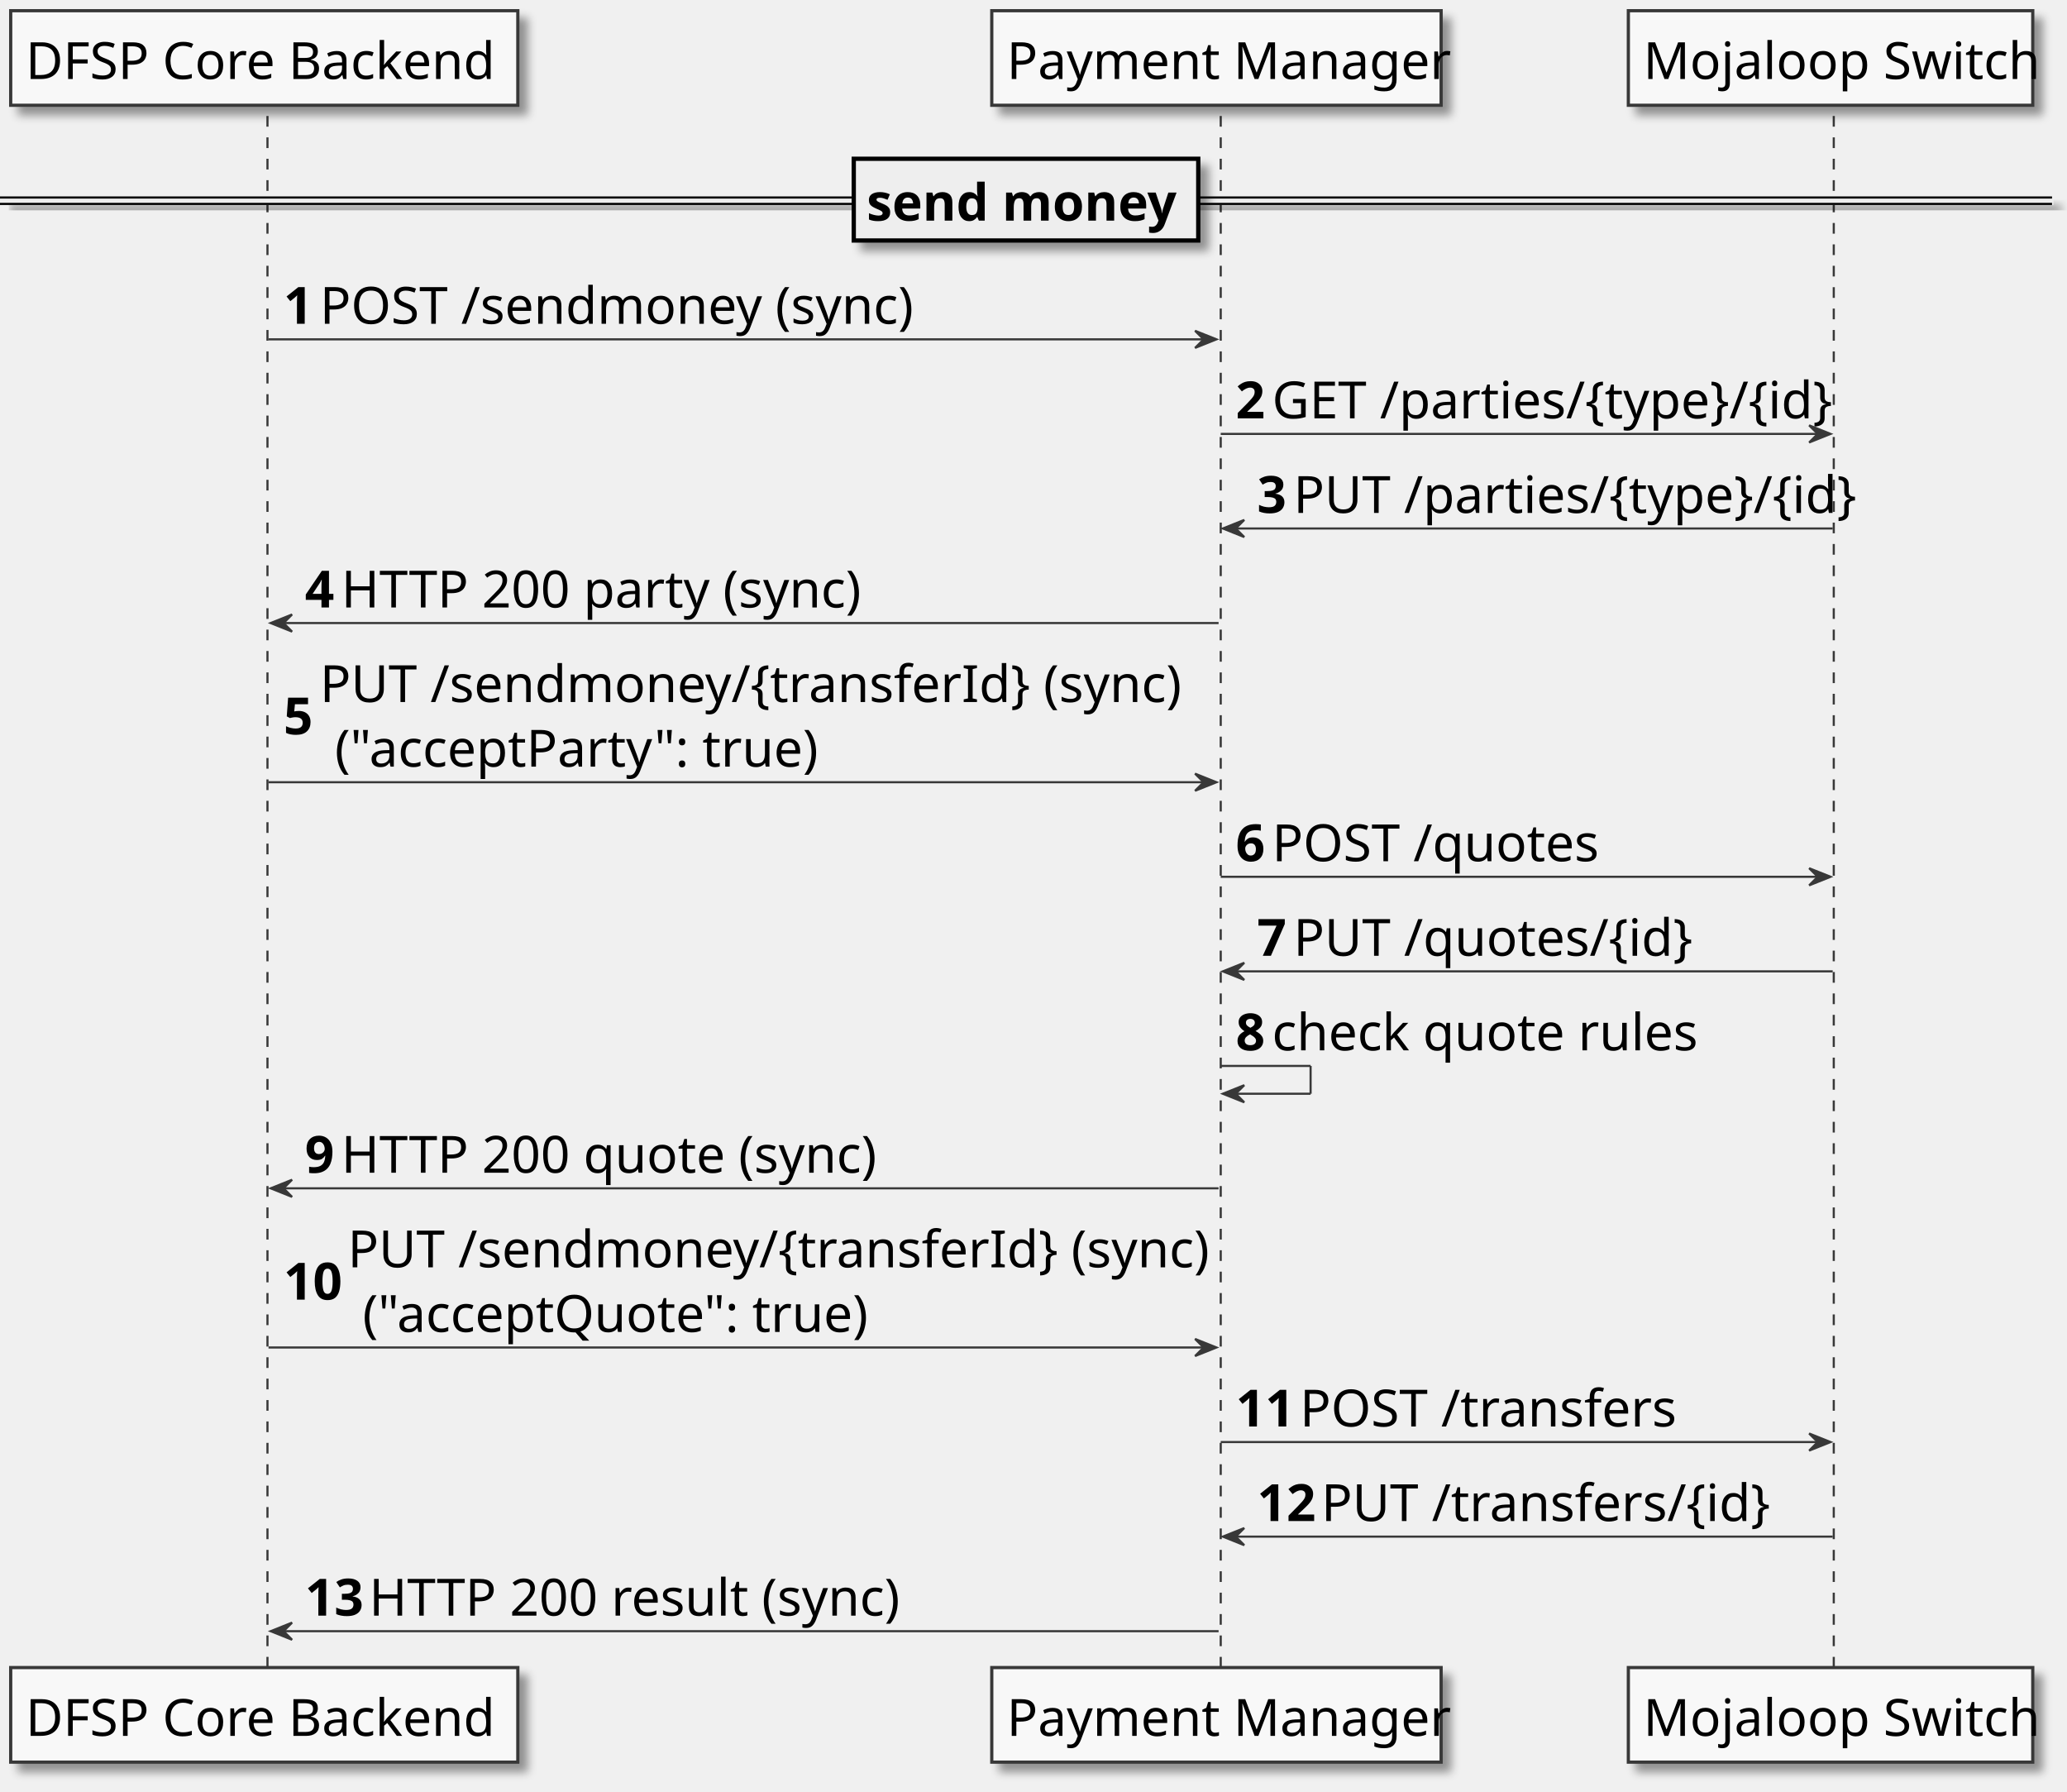
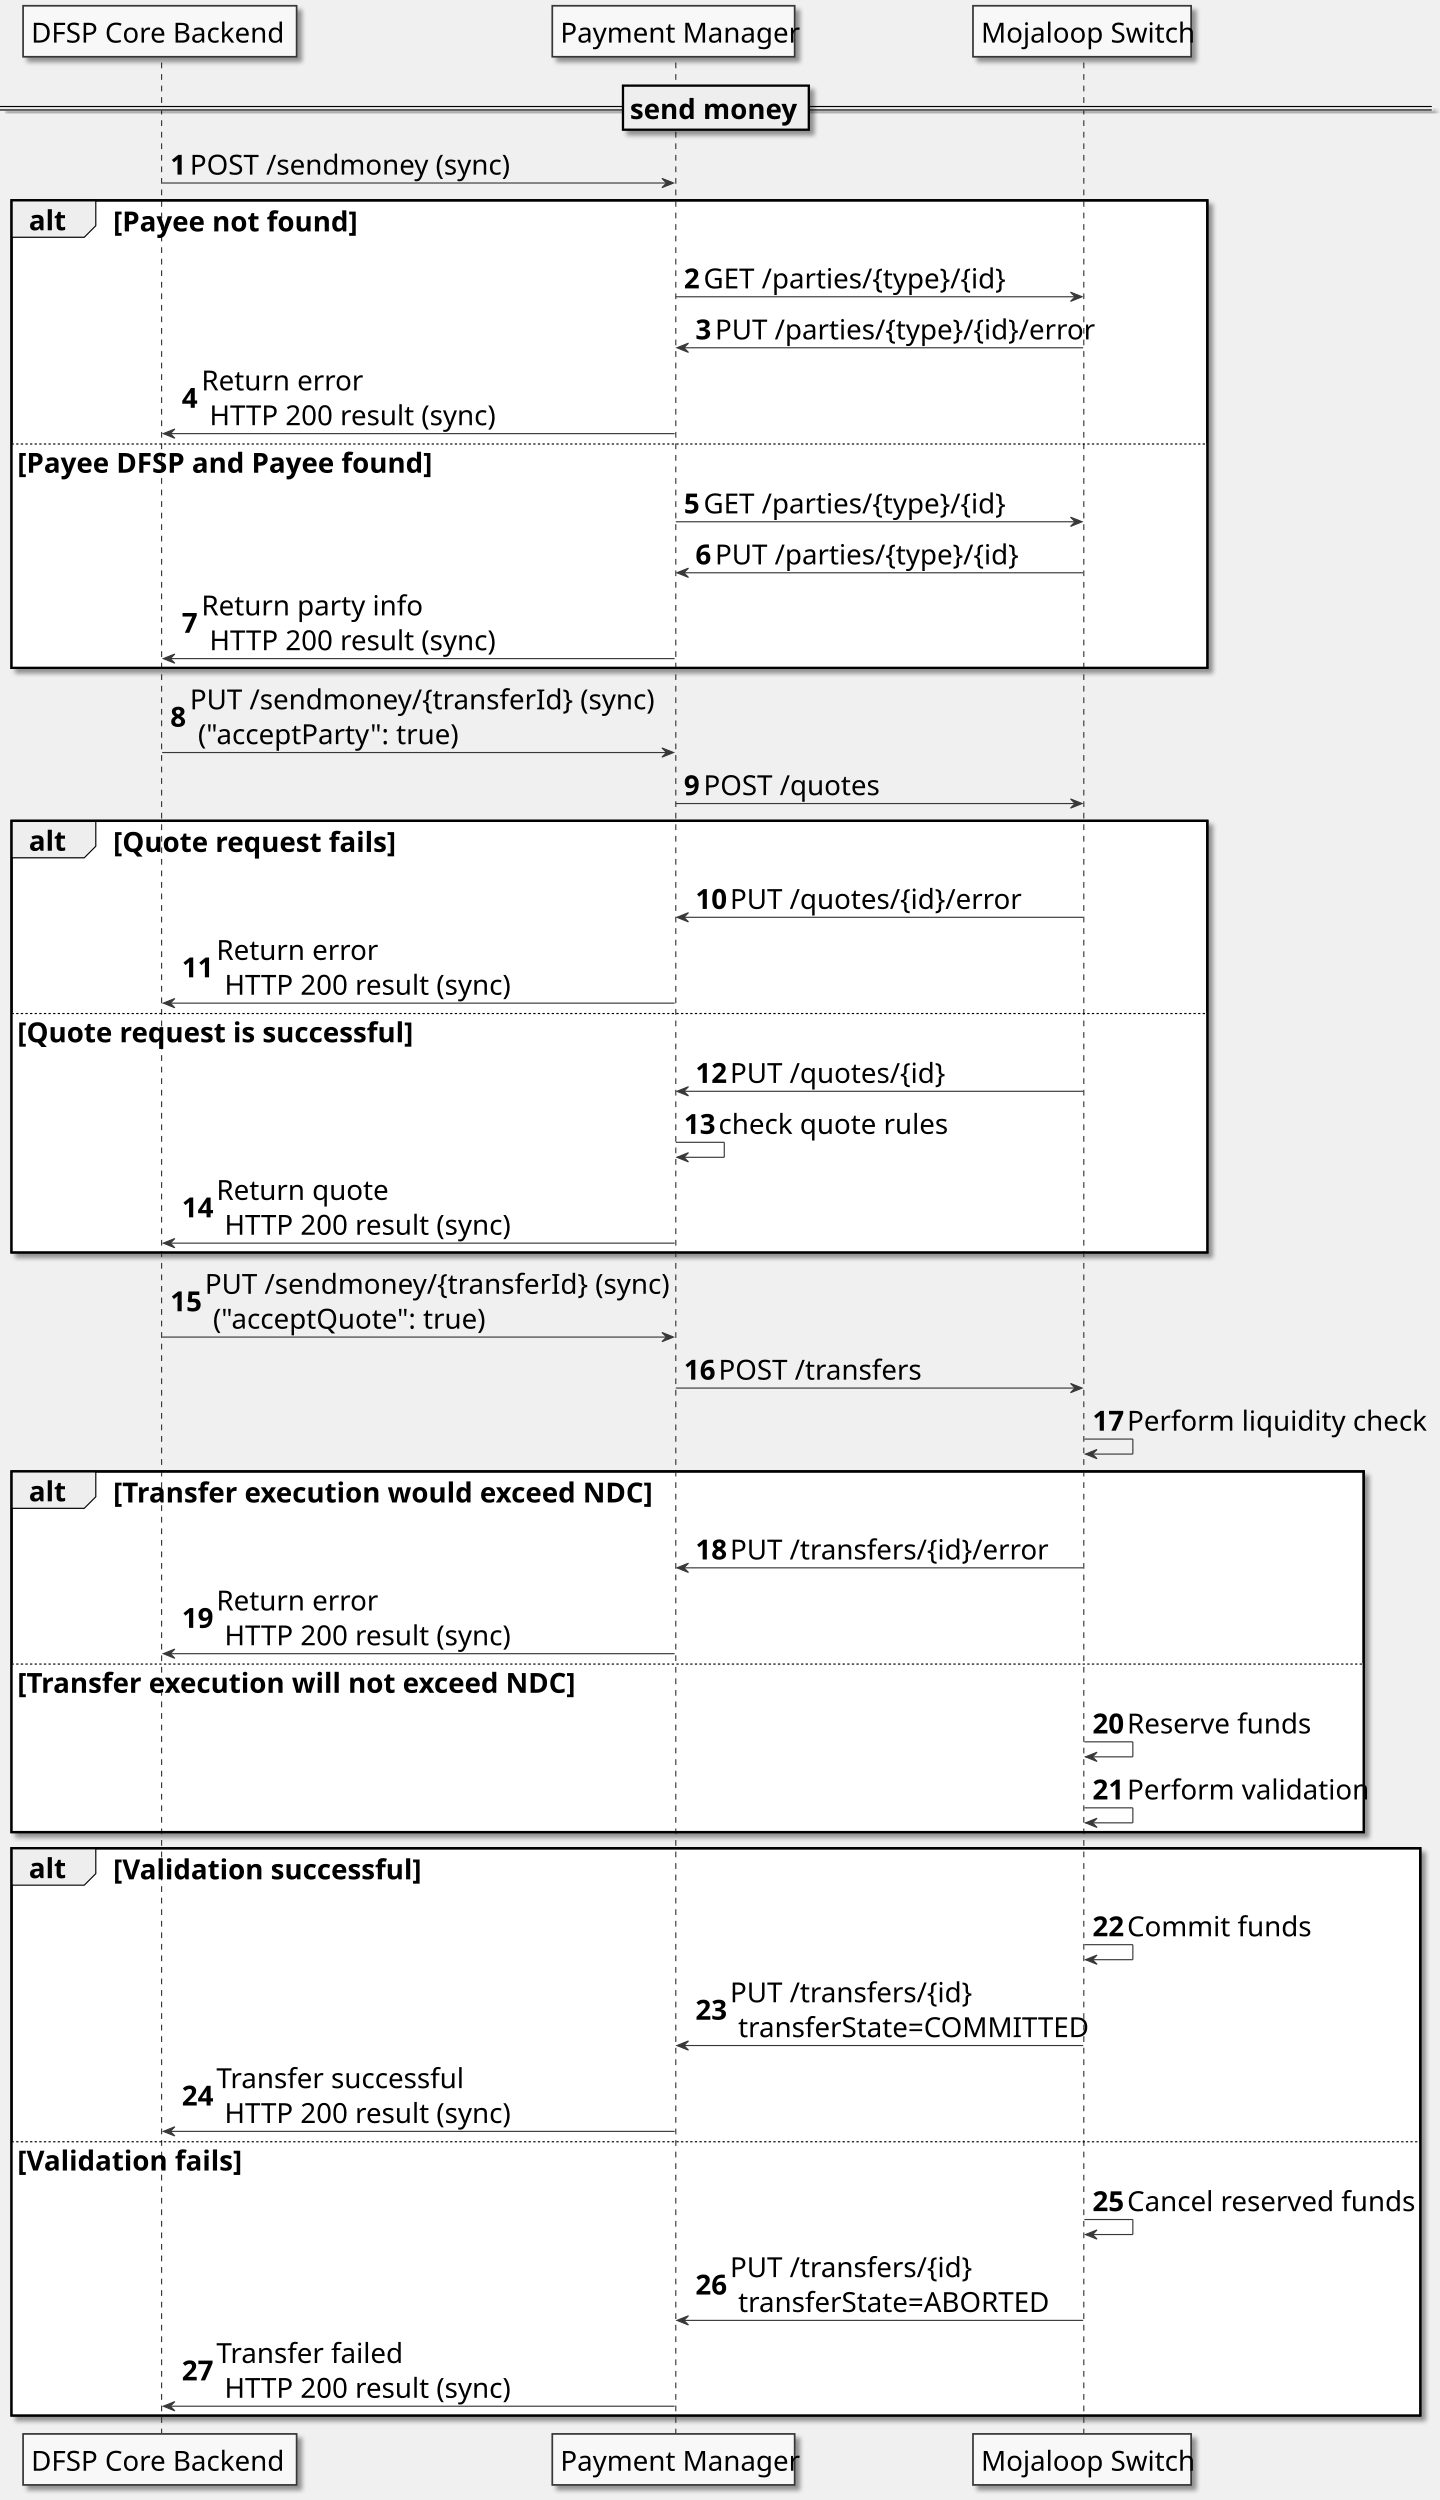
- <svg xmlns="http://www.w3.org/2000/svg" contentScriptType="application/ecmascript" contentStyleType="text/css" height="837px" preserveAspectRatio="none" style="width:966px;height:837px;" version="1.1" viewBox="0 0 966 837" width="966px" zoomAndPan="magnify">
+ <svg xmlns="http://www.w3.org/2000/svg" contentScriptType="application/ecmascript" contentStyleType="text/css" height="2166px" preserveAspectRatio="none" style="width:1247px;height:2166px;" version="1.1" viewBox="0 0 1247 2166" width="1247px" zoomAndPan="magnify">
  <defs>
-     <filter height="300%" id="f5nk1uqqfyh47" width="300%" x="-1" y="-1">
+     <filter height="300%" id="f71guqz1k6q8d" width="300%" x="-1" y="-1">
      <feGaussianBlur result="blurOut" stdDeviation="2.0" />
      <feColorMatrix in="blurOut" result="blurOut2" type="matrix" values="0 0 0 0 0 0 0 0 0 0 0 0 0 0 0 0 0 0 .4 0" />
      <feOffset dx="4.0" dy="4.0" in="blurOut2" result="blurOut3" />
      <feBlend in="SourceGraphic" in2="blurOut3" mode="normal" />
    </filter>
  </defs>
  <g>
-     <line style="stroke:#383838;stroke-width:1.0;stroke-dasharray:5.0,5.0;" x1="125" x2="125" y1="54.188" y2="780.188" />
-     <line style="stroke:#383838;stroke-width:1.0;stroke-dasharray:5.0,5.0;" x1="570.5" x2="570.5" y1="54.188" y2="780.188" />
-     <line style="stroke:#383838;stroke-width:1.0;stroke-dasharray:5.0,5.0;" x1="857" x2="857" y1="54.188" y2="780.188" />
-     <rect fill="#F8F8F8" filter="url(#f5nk1uqqfyh47)" height="44.188" style="stroke:#383838;stroke-width:1.5;" width="237" x="5" y="5" />
-     <text fill="#000000" font-family="sans-serif" font-size="24" lengthAdjust="spacing" textLength="223" x="12" y="36.914">DFSP Core Backend</text>
-     <rect fill="#F8F8F8" filter="url(#f5nk1uqqfyh47)" height="44.188" style="stroke:#383838;stroke-width:1.5;" width="237" x="5" y="779.188" />
-     <text fill="#000000" font-family="sans-serif" font-size="24" lengthAdjust="spacing" textLength="223" x="12" y="811.102">DFSP Core Backend</text>
-     <rect fill="#F8F8F8" filter="url(#f5nk1uqqfyh47)" height="44.188" style="stroke:#383838;stroke-width:1.5;" width="210" x="463.5" y="5" />
-     <text fill="#000000" font-family="sans-serif" font-size="24" lengthAdjust="spacing" textLength="196" x="470.5" y="36.914">Payment Manager</text>
-     <rect fill="#F8F8F8" filter="url(#f5nk1uqqfyh47)" height="44.188" style="stroke:#383838;stroke-width:1.5;" width="210" x="463.5" y="779.188" />
-     <text fill="#000000" font-family="sans-serif" font-size="24" lengthAdjust="spacing" textLength="196" x="470.5" y="811.102">Payment Manager</text>
-     <rect fill="#F8F8F8" filter="url(#f5nk1uqqfyh47)" height="44.188" style="stroke:#383838;stroke-width:1.5;" width="189" x="761" y="5" />
-     <text fill="#000000" font-family="sans-serif" font-size="24" lengthAdjust="spacing" textLength="175" x="768" y="36.914">Mojaloop Switch</text>
-     <rect fill="#F8F8F8" filter="url(#f5nk1uqqfyh47)" height="44.188" style="stroke:#383838;stroke-width:1.5;" width="189" x="761" y="779.188" />
-     <text fill="#000000" font-family="sans-serif" font-size="24" lengthAdjust="spacing" textLength="175" x="768" y="811.102">Mojaloop Switch</text>
-     <rect fill="#EEEEEE" filter="url(#f5nk1uqqfyh47)" height="3" style="stroke:#EEEEEE;stroke-width:1.0;" width="959" x="0" y="92.281" />
-     <line style="stroke:#000000;stroke-width:1.0;" x1="0" x2="959" y1="92.281" y2="92.281" />
-     <line style="stroke:#000000;stroke-width:1.0;" x1="0" x2="959" y1="95.281" y2="95.281" />
-     <rect fill="#EEEEEE" filter="url(#f5nk1uqqfyh47)" height="38.188" style="stroke:#000000;stroke-width:2.0;" width="161" x="399" y="74.188" />
-     <text fill="#000000" font-family="sans-serif" font-size="24" font-weight="bold" lengthAdjust="spacing" textLength="140" x="405" y="103.102">send money</text>
-     <polygon fill="#383838" points="558.5,154.562,568.5,158.562,558.5,162.562,562.5,158.562" style="stroke:#383838;stroke-width:1.0;" />
-     <line style="stroke:#383838;stroke-width:1.0;" x1="125.5" x2="564.5" y1="158.562" y2="158.562" />
-     <text fill="#000000" font-family="sans-serif" font-size="24" font-weight="bold" lengthAdjust="spacing" textLength="13" x="132.5" y="151.289">1</text>
-     <text fill="#000000" font-family="sans-serif" font-size="24" lengthAdjust="spacing" textLength="277" x="149.5" y="151.289">POST /sendmoney (sync)</text>
-     <polygon fill="#383838" points="845.5,198.75,855.5,202.75,845.5,206.75,849.5,202.75" style="stroke:#383838;stroke-width:1.0;" />
-     <line style="stroke:#383838;stroke-width:1.0;" x1="570.5" x2="851.5" y1="202.75" y2="202.75" />
-     <text fill="#000000" font-family="sans-serif" font-size="24" font-weight="bold" lengthAdjust="spacing" textLength="13" x="577.5" y="195.477">2</text>
-     <text fill="#000000" font-family="sans-serif" font-size="24" lengthAdjust="spacing" textLength="246" x="594.5" y="195.477">GET /parties/{type}/{id}</text>
-     <polygon fill="#383838" points="581.5,242.938,571.5,246.938,581.5,250.938,577.5,246.938" style="stroke:#383838;stroke-width:1.0;" />
-     <line style="stroke:#383838;stroke-width:1.0;" x1="575.5" x2="856.5" y1="246.938" y2="246.938" />
-     <text fill="#000000" font-family="sans-serif" font-size="24" font-weight="bold" lengthAdjust="spacing" textLength="13" x="587.5" y="239.664">3</text>
-     <text fill="#000000" font-family="sans-serif" font-size="24" lengthAdjust="spacing" textLength="244" x="604.5" y="239.664">PUT /parties/{type}/{id}</text>
-     <polygon fill="#383838" points="136.5,287.125,126.5,291.125,136.5,295.125,132.5,291.125" style="stroke:#383838;stroke-width:1.0;" />
-     <line style="stroke:#383838;stroke-width:1.0;" x1="130.5" x2="569.5" y1="291.125" y2="291.125" />
-     <text fill="#000000" font-family="sans-serif" font-size="24" font-weight="bold" lengthAdjust="spacing" textLength="13" x="142.5" y="283.852">4</text>
-     <text fill="#000000" font-family="sans-serif" font-size="24" lengthAdjust="spacing" textLength="241" x="159.5" y="283.852">HTTP 200 party (sync)</text>
-     <polygon fill="#383838" points="558.5,361.5,568.5,365.5,558.5,369.5,562.5,365.5" style="stroke:#383838;stroke-width:1.0;" />
-     <line style="stroke:#383838;stroke-width:1.0;" x1="125.5" x2="564.5" y1="365.5" y2="365.5" />
-     <text fill="#000000" font-family="sans-serif" font-size="24" font-weight="bold" lengthAdjust="spacing" textLength="13" x="132.5" y="343.133">5</text>
-     <text fill="#000000" font-family="sans-serif" font-size="24" lengthAdjust="spacing" textLength="384" x="149.5" y="328.039">PUT /sendmoney/{transferId} (sync)</text>
-     <text fill="#000000" font-family="sans-serif" font-size="24" lengthAdjust="spacing" textLength="217" x="156.5" y="358.227">("acceptParty": true)</text>
-     <polygon fill="#383838" points="845.5,405.688,855.5,409.688,845.5,413.688,849.5,409.688" style="stroke:#383838;stroke-width:1.0;" />
-     <line style="stroke:#383838;stroke-width:1.0;" x1="570.5" x2="851.5" y1="409.688" y2="409.688" />
-     <text fill="#000000" font-family="sans-serif" font-size="24" font-weight="bold" lengthAdjust="spacing" textLength="13" x="577.5" y="402.414">6</text>
-     <text fill="#000000" font-family="sans-serif" font-size="24" lengthAdjust="spacing" textLength="152" x="594.5" y="402.414">POST /quotes</text>
-     <polygon fill="#383838" points="581.5,449.875,571.5,453.875,581.5,457.875,577.5,453.875" style="stroke:#383838;stroke-width:1.0;" />
-     <line style="stroke:#383838;stroke-width:1.0;" x1="575.5" x2="856.5" y1="453.875" y2="453.875" />
-     <text fill="#000000" font-family="sans-serif" font-size="24" font-weight="bold" lengthAdjust="spacing" textLength="13" x="587.5" y="446.602">7</text>
-     <text fill="#000000" font-family="sans-serif" font-size="24" lengthAdjust="spacing" textLength="176" x="604.5" y="446.602">PUT /quotes/{id}</text>
-     <line style="stroke:#383838;stroke-width:1.0;" x1="570.5" x2="612.5" y1="498.062" y2="498.062" />
-     <line style="stroke:#383838;stroke-width:1.0;" x1="612.5" x2="612.5" y1="498.062" y2="511.062" />
-     <line style="stroke:#383838;stroke-width:1.0;" x1="571.5" x2="612.5" y1="511.062" y2="511.062" />
-     <polygon fill="#383838" points="581.5,507.062,571.5,511.062,581.5,515.062,577.5,511.062" style="stroke:#383838;stroke-width:1.0;" />
-     <text fill="#000000" font-family="sans-serif" font-size="24" font-weight="bold" lengthAdjust="spacing" textLength="13" x="577.5" y="490.789">8</text>
-     <text fill="#000000" font-family="sans-serif" font-size="24" lengthAdjust="spacing" textLength="191" x="594.5" y="490.789">check quote rules</text>
-     <polygon fill="#383838" points="136.5,551.25,126.5,555.25,136.5,559.25,132.5,555.25" style="stroke:#383838;stroke-width:1.0;" />
-     <line style="stroke:#383838;stroke-width:1.0;" x1="130.5" x2="569.5" y1="555.25" y2="555.25" />
-     <text fill="#000000" font-family="sans-serif" font-size="24" font-weight="bold" lengthAdjust="spacing" textLength="13" x="142.5" y="547.977">9</text>
-     <text fill="#000000" font-family="sans-serif" font-size="24" lengthAdjust="spacing" textLength="248" x="159.5" y="547.977">HTTP 200 quote (sync)</text>
-     <polygon fill="#383838" points="558.5,625.625,568.5,629.625,558.5,633.625,562.5,629.625" style="stroke:#383838;stroke-width:1.0;" />
-     <line style="stroke:#383838;stroke-width:1.0;" x1="125.5" x2="564.5" y1="629.625" y2="629.625" />
-     <text fill="#000000" font-family="sans-serif" font-size="24" font-weight="bold" lengthAdjust="spacing" textLength="26" x="132.5" y="607.258">10</text>
-     <text fill="#000000" font-family="sans-serif" font-size="24" lengthAdjust="spacing" textLength="384" x="162.5" y="592.164">PUT /sendmoney/{transferId} (sync)</text>
-     <text fill="#000000" font-family="sans-serif" font-size="24" lengthAdjust="spacing" textLength="227" x="169.5" y="622.352">("acceptQuote": true)</text>
-     <polygon fill="#383838" points="845.5,669.812,855.5,673.812,845.5,677.812,849.5,673.812" style="stroke:#383838;stroke-width:1.0;" />
-     <line style="stroke:#383838;stroke-width:1.0;" x1="570.5" x2="851.5" y1="673.812" y2="673.812" />
-     <text fill="#000000" font-family="sans-serif" font-size="24" font-weight="bold" lengthAdjust="spacing" textLength="26" x="577.5" y="666.539">11</text>
-     <text fill="#000000" font-family="sans-serif" font-size="24" lengthAdjust="spacing" textLength="173" x="607.5" y="666.539">POST /transfers</text>
-     <polygon fill="#383838" points="581.5,714,571.5,718,581.5,722,577.5,718" style="stroke:#383838;stroke-width:1.0;" />
-     <line style="stroke:#383838;stroke-width:1.0;" x1="575.5" x2="856.5" y1="718" y2="718" />
-     <text fill="#000000" font-family="sans-serif" font-size="24" font-weight="bold" lengthAdjust="spacing" textLength="26" x="587.5" y="710.727">12</text>
-     <text fill="#000000" font-family="sans-serif" font-size="24" lengthAdjust="spacing" textLength="197" x="617.5" y="710.727">PUT /transfers/{id}</text>
-     <polygon fill="#383838" points="136.5,758.188,126.5,762.188,136.5,766.188,132.5,762.188" style="stroke:#383838;stroke-width:1.0;" />
-     <line style="stroke:#383838;stroke-width:1.0;" x1="130.5" x2="569.5" y1="762.188" y2="762.188" />
-     <text fill="#000000" font-family="sans-serif" font-size="24" font-weight="bold" lengthAdjust="spacing" textLength="26" x="142.5" y="754.914">13</text>
-     <text fill="#000000" font-family="sans-serif" font-size="24" lengthAdjust="spacing" textLength="247" x="172.5" y="754.914">HTTP 200 result (sync)</text>
+     <rect fill="#FFFFFF" filter="url(#f71guqz1k6q8d)" height="405.062" style="stroke:#000000;stroke-width:2.0;" width="1036" x="10" y="173.562" />
+     <rect fill="#FFFFFF" height="194.938" style="stroke:none;stroke-width:1.0;" width="1036" x="10" y="383.688" />
+     <rect fill="#FFFFFF" filter="url(#f71guqz1k6q8d)" height="373.875" style="stroke:#000000;stroke-width:2.0;" width="1036" x="10" y="711.188" />
+     <rect fill="#FFFFFF" height="207.938" style="stroke:none;stroke-width:1.0;" width="1036" x="10" y="877.125" />
+     <rect fill="#FFFFFF" filter="url(#f71guqz1k6q8d)" height="312.5" style="stroke:#000000;stroke-width:2.0;" width="1171.5" x="10" y="1274.812" />
+     <rect fill="#FFFFFF" height="146.562" style="stroke:none;stroke-width:1.0;" width="1171.5" x="10" y="1440.75" />
+     <rect fill="#FFFFFF" filter="url(#f71guqz1k6q8d)" height="491.438" style="stroke:#000000;stroke-width:2.0;" width="1220.5" x="10" y="1601.312" />
+     <rect fill="#FFFFFF" height="238.125" style="stroke:none;stroke-width:1.0;" width="1220.5" x="10" y="1854.625" />
+     <line style="stroke:#383838;stroke-width:1.0;stroke-dasharray:5.0,5.0;" x1="140" x2="140" y1="54.188" y2="2109.75" />
+     <line style="stroke:#383838;stroke-width:1.0;stroke-dasharray:5.0,5.0;" x1="585.5" x2="585.5" y1="54.188" y2="2109.75" />
+     <line style="stroke:#383838;stroke-width:1.0;stroke-dasharray:5.0,5.0;" x1="939" x2="939" y1="54.188" y2="2109.75" />
+     <rect fill="#F8F8F8" filter="url(#f71guqz1k6q8d)" height="44.188" style="stroke:#383838;stroke-width:1.5;" width="237" x="20" y="5" />
+     <text fill="#000000" font-family="sans-serif" font-size="24" lengthAdjust="spacing" textLength="223" x="27" y="36.914">DFSP Core Backend</text>
+     <rect fill="#F8F8F8" filter="url(#f71guqz1k6q8d)" height="44.188" style="stroke:#383838;stroke-width:1.5;" width="237" x="20" y="2108.75" />
+     <text fill="#000000" font-family="sans-serif" font-size="24" lengthAdjust="spacing" textLength="223" x="27" y="2140.664">DFSP Core Backend</text>
+     <rect fill="#F8F8F8" filter="url(#f71guqz1k6q8d)" height="44.188" style="stroke:#383838;stroke-width:1.5;" width="210" x="478.5" y="5" />
+     <text fill="#000000" font-family="sans-serif" font-size="24" lengthAdjust="spacing" textLength="196" x="485.5" y="36.914">Payment Manager</text>
+     <rect fill="#F8F8F8" filter="url(#f71guqz1k6q8d)" height="44.188" style="stroke:#383838;stroke-width:1.5;" width="210" x="478.5" y="2108.75" />
+     <text fill="#000000" font-family="sans-serif" font-size="24" lengthAdjust="spacing" textLength="196" x="485.5" y="2140.664">Payment Manager</text>
+     <rect fill="#F8F8F8" filter="url(#f71guqz1k6q8d)" height="44.188" style="stroke:#383838;stroke-width:1.5;" width="189" x="843" y="5" />
+     <text fill="#000000" font-family="sans-serif" font-size="24" lengthAdjust="spacing" textLength="175" x="850" y="36.914">Mojaloop Switch</text>
+     <rect fill="#F8F8F8" filter="url(#f71guqz1k6q8d)" height="44.188" style="stroke:#383838;stroke-width:1.5;" width="189" x="843" y="2108.75" />
+     <text fill="#000000" font-family="sans-serif" font-size="24" lengthAdjust="spacing" textLength="175" x="850" y="2140.664">Mojaloop Switch</text>
+     <rect fill="#EEEEEE" filter="url(#f71guqz1k6q8d)" height="3" style="stroke:#EEEEEE;stroke-width:1.0;" width="1240.5" x="0" y="92.281" />
+     <line style="stroke:#000000;stroke-width:1.0;" x1="0" x2="1240.5" y1="92.281" y2="92.281" />
+     <line style="stroke:#000000;stroke-width:1.0;" x1="0" x2="1240.5" y1="95.281" y2="95.281" />
+     <rect fill="#EEEEEE" filter="url(#f71guqz1k6q8d)" height="38.188" style="stroke:#000000;stroke-width:2.0;" width="161" x="539.75" y="74.188" />
+     <text fill="#000000" font-family="sans-serif" font-size="24" font-weight="bold" lengthAdjust="spacing" textLength="140" x="545.75" y="103.102">send money</text>
+     <polygon fill="#383838" points="573.5,154.562,583.5,158.562,573.5,162.562,577.5,158.562" style="stroke:#383838;stroke-width:1.0;" />
+     <line style="stroke:#383838;stroke-width:1.0;" x1="140.5" x2="579.5" y1="158.562" y2="158.562" />
+     <text fill="#000000" font-family="sans-serif" font-size="24" font-weight="bold" lengthAdjust="spacing" textLength="13" x="147.5" y="151.289">1</text>
+     <text fill="#000000" font-family="sans-serif" font-size="24" lengthAdjust="spacing" textLength="277" x="164.5" y="151.289">POST /sendmoney (sync)</text>
+     <path d="M10,173.562 L83,173.562 L83,195.562 L73,205.562 L10,205.562 L10,173.562 " fill="#EEEEEE" style="stroke:#000000;stroke-width:1.0;" />
+     <rect fill="none" height="405.062" style="stroke:#000000;stroke-width:2.0;" width="1036" x="10" y="173.562" />
+     <text fill="#000000" font-family="sans-serif" font-size="24" font-weight="bold" lengthAdjust="spacing" textLength="28" x="25" y="199.477">alt</text>
+     <text fill="#000000" font-family="sans-serif" font-size="24" font-weight="bold" lengthAdjust="spacing" textLength="204" x="98" y="200.477">[Payee not found]</text>
+     <polygon fill="#383838" points="927.5,253.125,937.5,257.125,927.5,261.125,931.5,257.125" style="stroke:#383838;stroke-width:1.0;" />
+     <line style="stroke:#383838;stroke-width:1.0;" x1="585.5" x2="933.5" y1="257.125" y2="257.125" />
+     <text fill="#000000" font-family="sans-serif" font-size="24" font-weight="bold" lengthAdjust="spacing" textLength="13" x="592.5" y="249.852">2</text>
+     <text fill="#000000" font-family="sans-serif" font-size="24" lengthAdjust="spacing" textLength="246" x="609.5" y="249.852">GET /parties/{type}/{id}</text>
+     <polygon fill="#383838" points="596.5,297.312,586.5,301.312,596.5,305.312,592.5,301.312" style="stroke:#383838;stroke-width:1.0;" />
+     <line style="stroke:#383838;stroke-width:1.0;" x1="590.5" x2="938.5" y1="301.312" y2="301.312" />
+     <text fill="#000000" font-family="sans-serif" font-size="24" font-weight="bold" lengthAdjust="spacing" textLength="13" x="602.5" y="294.039">3</text>
+     <text fill="#000000" font-family="sans-serif" font-size="24" lengthAdjust="spacing" textLength="301" x="619.5" y="294.039">PUT /parties/{type}/{id}/error</text>
+     <polygon fill="#383838" points="151.5,371.688,141.5,375.688,151.5,379.688,147.5,375.688" style="stroke:#383838;stroke-width:1.0;" />
+     <line style="stroke:#383838;stroke-width:1.0;" x1="145.5" x2="584.5" y1="375.688" y2="375.688" />
+     <text fill="#000000" font-family="sans-serif" font-size="24" font-weight="bold" lengthAdjust="spacing" textLength="13" x="157.5" y="353.32">4</text>
+     <text fill="#000000" font-family="sans-serif" font-size="24" lengthAdjust="spacing" textLength="130" x="174.5" y="338.227">Return error</text>
+     <text fill="#000000" font-family="sans-serif" font-size="24" lengthAdjust="spacing" textLength="247" x="181.5" y="368.414">HTTP 200 result (sync)</text>
+     <line style="stroke:#000000;stroke-width:1.0;stroke-dasharray:2.0,2.0;" x1="10" x2="1046" y1="384.688" y2="384.688" />
+     <text fill="#000000" font-family="sans-serif" font-size="24" font-weight="bold" lengthAdjust="spacing" textLength="355" x="15" y="409.602">[Payee DFSP and Payee found]</text>
+     <polygon fill="#383838" points="927.5,448.062,937.5,452.062,927.5,456.062,931.5,452.062" style="stroke:#383838;stroke-width:1.0;" />
+     <line style="stroke:#383838;stroke-width:1.0;" x1="585.5" x2="933.5" y1="452.062" y2="452.062" />
+     <text fill="#000000" font-family="sans-serif" font-size="24" font-weight="bold" lengthAdjust="spacing" textLength="13" x="592.5" y="444.789">5</text>
+     <text fill="#000000" font-family="sans-serif" font-size="24" lengthAdjust="spacing" textLength="246" x="609.5" y="444.789">GET /parties/{type}/{id}</text>
+     <polygon fill="#383838" points="596.5,492.25,586.5,496.25,596.5,500.25,592.5,496.25" style="stroke:#383838;stroke-width:1.0;" />
+     <line style="stroke:#383838;stroke-width:1.0;" x1="590.5" x2="938.5" y1="496.25" y2="496.25" />
+     <text fill="#000000" font-family="sans-serif" font-size="24" font-weight="bold" lengthAdjust="spacing" textLength="13" x="602.5" y="488.977">6</text>
+     <text fill="#000000" font-family="sans-serif" font-size="24" lengthAdjust="spacing" textLength="244" x="619.5" y="488.977">PUT /parties/{type}/{id}</text>
+     <polygon fill="#383838" points="151.5,566.625,141.5,570.625,151.5,574.625,147.5,570.625" style="stroke:#383838;stroke-width:1.0;" />
+     <line style="stroke:#383838;stroke-width:1.0;" x1="145.5" x2="584.5" y1="570.625" y2="570.625" />
+     <text fill="#000000" font-family="sans-serif" font-size="24" font-weight="bold" lengthAdjust="spacing" textLength="13" x="157.5" y="548.258">7</text>
+     <text fill="#000000" font-family="sans-serif" font-size="24" lengthAdjust="spacing" textLength="180" x="174.5" y="533.164">Return party info</text>
+     <text fill="#000000" font-family="sans-serif" font-size="24" lengthAdjust="spacing" textLength="247" x="181.5" y="563.352">HTTP 200 result (sync)</text>
+     <polygon fill="#383838" points="573.5,648,583.5,652,573.5,656,577.5,652" style="stroke:#383838;stroke-width:1.0;" />
+     <line style="stroke:#383838;stroke-width:1.0;" x1="140.5" x2="579.5" y1="652" y2="652" />
+     <text fill="#000000" font-family="sans-serif" font-size="24" font-weight="bold" lengthAdjust="spacing" textLength="13" x="147.5" y="629.633">8</text>
+     <text fill="#000000" font-family="sans-serif" font-size="24" lengthAdjust="spacing" textLength="384" x="164.5" y="614.539">PUT /sendmoney/{transferId} (sync)</text>
+     <text fill="#000000" font-family="sans-serif" font-size="24" lengthAdjust="spacing" textLength="217" x="171.5" y="644.727">("acceptParty": true)</text>
+     <polygon fill="#383838" points="927.5,692.188,937.5,696.188,927.5,700.188,931.5,696.188" style="stroke:#383838;stroke-width:1.0;" />
+     <line style="stroke:#383838;stroke-width:1.0;" x1="585.5" x2="933.5" y1="696.188" y2="696.188" />
+     <text fill="#000000" font-family="sans-serif" font-size="24" font-weight="bold" lengthAdjust="spacing" textLength="13" x="592.5" y="688.914">9</text>
+     <text fill="#000000" font-family="sans-serif" font-size="24" lengthAdjust="spacing" textLength="152" x="609.5" y="688.914">POST /quotes</text>
+     <path d="M10,711.188 L83,711.188 L83,733.188 L73,743.188 L10,743.188 L10,711.188 " fill="#EEEEEE" style="stroke:#000000;stroke-width:1.0;" />
+     <rect fill="none" height="373.875" style="stroke:#000000;stroke-width:2.0;" width="1036" x="10" y="711.188" />
+     <text fill="#000000" font-family="sans-serif" font-size="24" font-weight="bold" lengthAdjust="spacing" textLength="28" x="25" y="737.102">alt</text>
+     <text fill="#000000" font-family="sans-serif" font-size="24" font-weight="bold" lengthAdjust="spacing" textLength="233" x="98" y="738.102">[Quote request fails]</text>
+     <polygon fill="#383838" points="596.5,790.75,586.5,794.75,596.5,798.75,592.5,794.75" style="stroke:#383838;stroke-width:1.0;" />
+     <line style="stroke:#383838;stroke-width:1.0;" x1="590.5" x2="938.5" y1="794.75" y2="794.75" />
+     <text fill="#000000" font-family="sans-serif" font-size="24" font-weight="bold" lengthAdjust="spacing" textLength="26" x="602.5" y="787.477">10</text>
+     <text fill="#000000" font-family="sans-serif" font-size="24" lengthAdjust="spacing" textLength="233" x="632.5" y="787.477">PUT /quotes/{id}/error</text>
+     <polygon fill="#383838" points="151.5,865.125,141.5,869.125,151.5,873.125,147.5,869.125" style="stroke:#383838;stroke-width:1.0;" />
+     <line style="stroke:#383838;stroke-width:1.0;" x1="145.5" x2="584.5" y1="869.125" y2="869.125" />
+     <text fill="#000000" font-family="sans-serif" font-size="24" font-weight="bold" lengthAdjust="spacing" textLength="26" x="157.5" y="846.758">11</text>
+     <text fill="#000000" font-family="sans-serif" font-size="24" lengthAdjust="spacing" textLength="130" x="187.5" y="831.664">Return error</text>
+     <text fill="#000000" font-family="sans-serif" font-size="24" lengthAdjust="spacing" textLength="247" x="194.5" y="861.852">HTTP 200 result (sync)</text>
+     <line style="stroke:#000000;stroke-width:1.0;stroke-dasharray:2.0,2.0;" x1="10" x2="1046" y1="878.125" y2="878.125" />
+     <text fill="#000000" font-family="sans-serif" font-size="24" font-weight="bold" lengthAdjust="spacing" textLength="335" x="15" y="903.039">[Quote request is successful]</text>
+     <polygon fill="#383838" points="596.5,941.5,586.5,945.5,596.5,949.5,592.5,945.5" style="stroke:#383838;stroke-width:1.0;" />
+     <line style="stroke:#383838;stroke-width:1.0;" x1="590.5" x2="938.5" y1="945.5" y2="945.5" />
+     <text fill="#000000" font-family="sans-serif" font-size="24" font-weight="bold" lengthAdjust="spacing" textLength="26" x="602.5" y="938.227">12</text>
+     <text fill="#000000" font-family="sans-serif" font-size="24" lengthAdjust="spacing" textLength="176" x="632.5" y="938.227">PUT /quotes/{id}</text>
+     <line style="stroke:#383838;stroke-width:1.0;" x1="585.5" x2="627.5" y1="989.688" y2="989.688" />
+     <line style="stroke:#383838;stroke-width:1.0;" x1="627.5" x2="627.5" y1="989.688" y2="1002.688" />
+     <line style="stroke:#383838;stroke-width:1.0;" x1="586.5" x2="627.5" y1="1002.688" y2="1002.688" />
+     <polygon fill="#383838" points="596.5,998.688,586.5,1002.688,596.5,1006.688,592.5,1002.688" style="stroke:#383838;stroke-width:1.0;" />
+     <text fill="#000000" font-family="sans-serif" font-size="24" font-weight="bold" lengthAdjust="spacing" textLength="26" x="592.5" y="982.414">13</text>
+     <text fill="#000000" font-family="sans-serif" font-size="24" lengthAdjust="spacing" textLength="191" x="622.5" y="982.414">check quote rules</text>
+     <polygon fill="#383838" points="151.5,1073.062,141.5,1077.062,151.5,1081.062,147.5,1077.062" style="stroke:#383838;stroke-width:1.0;" />
+     <line style="stroke:#383838;stroke-width:1.0;" x1="145.5" x2="584.5" y1="1077.062" y2="1077.062" />
+     <text fill="#000000" font-family="sans-serif" font-size="24" font-weight="bold" lengthAdjust="spacing" textLength="26" x="157.5" y="1054.695">14</text>
+     <text fill="#000000" font-family="sans-serif" font-size="24" lengthAdjust="spacing" textLength="141" x="187.5" y="1039.602">Return quote</text>
+     <text fill="#000000" font-family="sans-serif" font-size="24" lengthAdjust="spacing" textLength="247" x="194.5" y="1069.789">HTTP 200 result (sync)</text>
+     <polygon fill="#383838" points="573.5,1154.438,583.5,1158.438,573.5,1162.438,577.5,1158.438" style="stroke:#383838;stroke-width:1.0;" />
+     <line style="stroke:#383838;stroke-width:1.0;" x1="140.5" x2="579.5" y1="1158.438" y2="1158.438" />
+     <text fill="#000000" font-family="sans-serif" font-size="24" font-weight="bold" lengthAdjust="spacing" textLength="26" x="147.5" y="1136.07">15</text>
+     <text fill="#000000" font-family="sans-serif" font-size="24" lengthAdjust="spacing" textLength="384" x="177.5" y="1120.977">PUT /sendmoney/{transferId} (sync)</text>
+     <text fill="#000000" font-family="sans-serif" font-size="24" lengthAdjust="spacing" textLength="227" x="184.5" y="1151.164">("acceptQuote": true)</text>
+     <polygon fill="#383838" points="927.5,1198.625,937.5,1202.625,927.5,1206.625,931.5,1202.625" style="stroke:#383838;stroke-width:1.0;" />
+     <line style="stroke:#383838;stroke-width:1.0;" x1="585.5" x2="933.5" y1="1202.625" y2="1202.625" />
+     <text fill="#000000" font-family="sans-serif" font-size="24" font-weight="bold" lengthAdjust="spacing" textLength="26" x="592.5" y="1195.352">16</text>
+     <text fill="#000000" font-family="sans-serif" font-size="24" lengthAdjust="spacing" textLength="173" x="622.5" y="1195.352">POST /transfers</text>
+     <line style="stroke:#383838;stroke-width:1.0;" x1="939.5" x2="981.5" y1="1246.812" y2="1246.812" />
+     <line style="stroke:#383838;stroke-width:1.0;" x1="981.5" x2="981.5" y1="1246.812" y2="1259.812" />
+     <line style="stroke:#383838;stroke-width:1.0;" x1="940.5" x2="981.5" y1="1259.812" y2="1259.812" />
+     <polygon fill="#383838" points="950.5,1255.812,940.5,1259.812,950.5,1263.812,946.5,1259.812" style="stroke:#383838;stroke-width:1.0;" />
+     <text fill="#000000" font-family="sans-serif" font-size="24" font-weight="bold" lengthAdjust="spacing" textLength="26" x="946.5" y="1239.539">17</text>
+     <text fill="#000000" font-family="sans-serif" font-size="24" lengthAdjust="spacing" textLength="244" x="976.5" y="1239.539">Perform liquidity check</text>
+     <path d="M10,1274.812 L83,1274.812 L83,1296.812 L73,1306.812 L10,1306.812 L10,1274.812 " fill="#EEEEEE" style="stroke:#000000;stroke-width:1.0;" />
+     <rect fill="none" height="312.5" style="stroke:#000000;stroke-width:2.0;" width="1171.5" x="10" y="1274.812" />
+     <text fill="#000000" font-family="sans-serif" font-size="24" font-weight="bold" lengthAdjust="spacing" textLength="28" x="25" y="1300.727">alt</text>
+     <text fill="#000000" font-family="sans-serif" font-size="24" font-weight="bold" lengthAdjust="spacing" textLength="453" x="98" y="1301.727">[Transfer execution would exceed NDC]</text>
+     <polygon fill="#383838" points="596.5,1354.375,586.5,1358.375,596.5,1362.375,592.5,1358.375" style="stroke:#383838;stroke-width:1.0;" />
+     <line style="stroke:#383838;stroke-width:1.0;" x1="590.5" x2="938.5" y1="1358.375" y2="1358.375" />
+     <text fill="#000000" font-family="sans-serif" font-size="24" font-weight="bold" lengthAdjust="spacing" textLength="26" x="602.5" y="1351.102">18</text>
+     <text fill="#000000" font-family="sans-serif" font-size="24" lengthAdjust="spacing" textLength="254" x="632.5" y="1351.102">PUT /transfers/{id}/error</text>
+     <polygon fill="#383838" points="151.5,1428.75,141.5,1432.75,151.5,1436.75,147.5,1432.75" style="stroke:#383838;stroke-width:1.0;" />
+     <line style="stroke:#383838;stroke-width:1.0;" x1="145.5" x2="584.5" y1="1432.75" y2="1432.75" />
+     <text fill="#000000" font-family="sans-serif" font-size="24" font-weight="bold" lengthAdjust="spacing" textLength="26" x="157.5" y="1410.383">19</text>
+     <text fill="#000000" font-family="sans-serif" font-size="24" lengthAdjust="spacing" textLength="130" x="187.5" y="1395.289">Return error</text>
+     <text fill="#000000" font-family="sans-serif" font-size="24" lengthAdjust="spacing" textLength="247" x="194.5" y="1425.477">HTTP 200 result (sync)</text>
+     <line style="stroke:#000000;stroke-width:1.0;stroke-dasharray:2.0,2.0;" x1="10" x2="1181.5" y1="1441.75" y2="1441.75" />
+     <text fill="#000000" font-family="sans-serif" font-size="24" font-weight="bold" lengthAdjust="spacing" textLength="467" x="15" y="1466.664">[Transfer execution will not exceed NDC]</text>
+     <line style="stroke:#383838;stroke-width:1.0;" x1="939.5" x2="981.5" y1="1509.125" y2="1509.125" />
+     <line style="stroke:#383838;stroke-width:1.0;" x1="981.5" x2="981.5" y1="1509.125" y2="1522.125" />
+     <line style="stroke:#383838;stroke-width:1.0;" x1="940.5" x2="981.5" y1="1522.125" y2="1522.125" />
+     <polygon fill="#383838" points="950.5,1518.125,940.5,1522.125,950.5,1526.125,946.5,1522.125" style="stroke:#383838;stroke-width:1.0;" />
+     <text fill="#000000" font-family="sans-serif" font-size="24" font-weight="bold" lengthAdjust="spacing" textLength="26" x="946.5" y="1501.852">20</text>
+     <text fill="#000000" font-family="sans-serif" font-size="24" lengthAdjust="spacing" textLength="155" x="976.5" y="1501.852">Reserve funds</text>
+     <line style="stroke:#383838;stroke-width:1.0;" x1="939.5" x2="981.5" y1="1566.312" y2="1566.312" />
+     <line style="stroke:#383838;stroke-width:1.0;" x1="981.5" x2="981.5" y1="1566.312" y2="1579.312" />
+     <line style="stroke:#383838;stroke-width:1.0;" x1="940.5" x2="981.5" y1="1579.312" y2="1579.312" />
+     <polygon fill="#383838" points="950.5,1575.312,940.5,1579.312,950.5,1583.312,946.5,1579.312" style="stroke:#383838;stroke-width:1.0;" />
+     <text fill="#000000" font-family="sans-serif" font-size="24" font-weight="bold" lengthAdjust="spacing" textLength="26" x="946.5" y="1559.039">21</text>
+     <text fill="#000000" font-family="sans-serif" font-size="24" lengthAdjust="spacing" textLength="193" x="976.5" y="1559.039">Perform validation</text>
+     <path d="M10,1601.312 L83,1601.312 L83,1623.312 L73,1633.312 L10,1633.312 L10,1601.312 " fill="#EEEEEE" style="stroke:#000000;stroke-width:1.0;" />
+     <rect fill="none" height="491.438" style="stroke:#000000;stroke-width:2.0;" width="1220.5" x="10" y="1601.312" />
+     <text fill="#000000" font-family="sans-serif" font-size="24" font-weight="bold" lengthAdjust="spacing" textLength="28" x="25" y="1627.227">alt</text>
+     <text fill="#000000" font-family="sans-serif" font-size="24" font-weight="bold" lengthAdjust="spacing" textLength="262" x="98" y="1628.227">[Validation successful]</text>
+     <line style="stroke:#383838;stroke-width:1.0;" x1="939.5" x2="981.5" y1="1684.875" y2="1684.875" />
+     <line style="stroke:#383838;stroke-width:1.0;" x1="981.5" x2="981.5" y1="1684.875" y2="1697.875" />
+     <line style="stroke:#383838;stroke-width:1.0;" x1="940.5" x2="981.5" y1="1697.875" y2="1697.875" />
+     <polygon fill="#383838" points="950.5,1693.875,940.5,1697.875,950.5,1701.875,946.5,1697.875" style="stroke:#383838;stroke-width:1.0;" />
+     <text fill="#000000" font-family="sans-serif" font-size="24" font-weight="bold" lengthAdjust="spacing" textLength="26" x="946.5" y="1677.602">22</text>
+     <text fill="#000000" font-family="sans-serif" font-size="24" lengthAdjust="spacing" textLength="150" x="976.5" y="1677.602">Commit funds</text>
+     <polygon fill="#383838" points="596.5,1768.25,586.5,1772.25,596.5,1776.25,592.5,1772.25" style="stroke:#383838;stroke-width:1.0;" />
+     <line style="stroke:#383838;stroke-width:1.0;" x1="590.5" x2="938.5" y1="1772.25" y2="1772.25" />
+     <text fill="#000000" font-family="sans-serif" font-size="24" font-weight="bold" lengthAdjust="spacing" textLength="26" x="602.5" y="1749.883">23</text>
+     <text fill="#000000" font-family="sans-serif" font-size="24" lengthAdjust="spacing" textLength="197" x="632.5" y="1734.789">PUT /transfers/{id}</text>
+     <text fill="#000000" font-family="sans-serif" font-size="24" lengthAdjust="spacing" textLength="293" x="639.5" y="1764.977">transferState=COMMITTED</text>
+     <polygon fill="#383838" points="151.5,1842.625,141.5,1846.625,151.5,1850.625,147.5,1846.625" style="stroke:#383838;stroke-width:1.0;" />
+     <line style="stroke:#383838;stroke-width:1.0;" x1="145.5" x2="584.5" y1="1846.625" y2="1846.625" />
+     <text fill="#000000" font-family="sans-serif" font-size="24" font-weight="bold" lengthAdjust="spacing" textLength="26" x="157.5" y="1824.258">24</text>
+     <text fill="#000000" font-family="sans-serif" font-size="24" lengthAdjust="spacing" textLength="210" x="187.5" y="1809.164">Transfer successful</text>
+     <text fill="#000000" font-family="sans-serif" font-size="24" lengthAdjust="spacing" textLength="247" x="194.5" y="1839.352">HTTP 200 result (sync)</text>
+     <line style="stroke:#000000;stroke-width:1.0;stroke-dasharray:2.0,2.0;" x1="10" x2="1230.5" y1="1855.625" y2="1855.625" />
+     <text fill="#000000" font-family="sans-serif" font-size="24" font-weight="bold" lengthAdjust="spacing" textLength="187" x="15" y="1880.539">[Validation fails]</text>
+     <line style="stroke:#383838;stroke-width:1.0;" x1="939.5" x2="981.5" y1="1923" y2="1923" />
+     <line style="stroke:#383838;stroke-width:1.0;" x1="981.5" x2="981.5" y1="1923" y2="1936" />
+     <line style="stroke:#383838;stroke-width:1.0;" x1="940.5" x2="981.5" y1="1936" y2="1936" />
+     <polygon fill="#383838" points="950.5,1932,940.5,1936,950.5,1940,946.5,1936" style="stroke:#383838;stroke-width:1.0;" />
+     <text fill="#000000" font-family="sans-serif" font-size="24" font-weight="bold" lengthAdjust="spacing" textLength="26" x="946.5" y="1915.727">25</text>
+     <text fill="#000000" font-family="sans-serif" font-size="24" lengthAdjust="spacing" textLength="242" x="976.5" y="1915.727">Cancel reserved funds</text>
+     <polygon fill="#383838" points="596.5,2006.375,586.5,2010.375,596.5,2014.375,592.5,2010.375" style="stroke:#383838;stroke-width:1.0;" />
+     <line style="stroke:#383838;stroke-width:1.0;" x1="590.5" x2="938.5" y1="2010.375" y2="2010.375" />
+     <text fill="#000000" font-family="sans-serif" font-size="24" font-weight="bold" lengthAdjust="spacing" textLength="26" x="602.5" y="1988.008">26</text>
+     <text fill="#000000" font-family="sans-serif" font-size="24" lengthAdjust="spacing" textLength="197" x="632.5" y="1972.914">PUT /transfers/{id}</text>
+     <text fill="#000000" font-family="sans-serif" font-size="24" lengthAdjust="spacing" textLength="266" x="639.5" y="2003.102">transferState=ABORTED</text>
+     <polygon fill="#383838" points="151.5,2080.75,141.5,2084.75,151.5,2088.75,147.5,2084.75" style="stroke:#383838;stroke-width:1.0;" />
+     <line style="stroke:#383838;stroke-width:1.0;" x1="145.5" x2="584.5" y1="2084.75" y2="2084.75" />
+     <text fill="#000000" font-family="sans-serif" font-size="24" font-weight="bold" lengthAdjust="spacing" textLength="26" x="157.5" y="2062.383">27</text>
+     <text fill="#000000" font-family="sans-serif" font-size="24" lengthAdjust="spacing" textLength="154" x="187.5" y="2047.289">Transfer failed</text>
+     <text fill="#000000" font-family="sans-serif" font-size="24" lengthAdjust="spacing" textLength="247" x="194.5" y="2077.477">HTTP 200 result (sync)</text>
  </g>
</svg>
